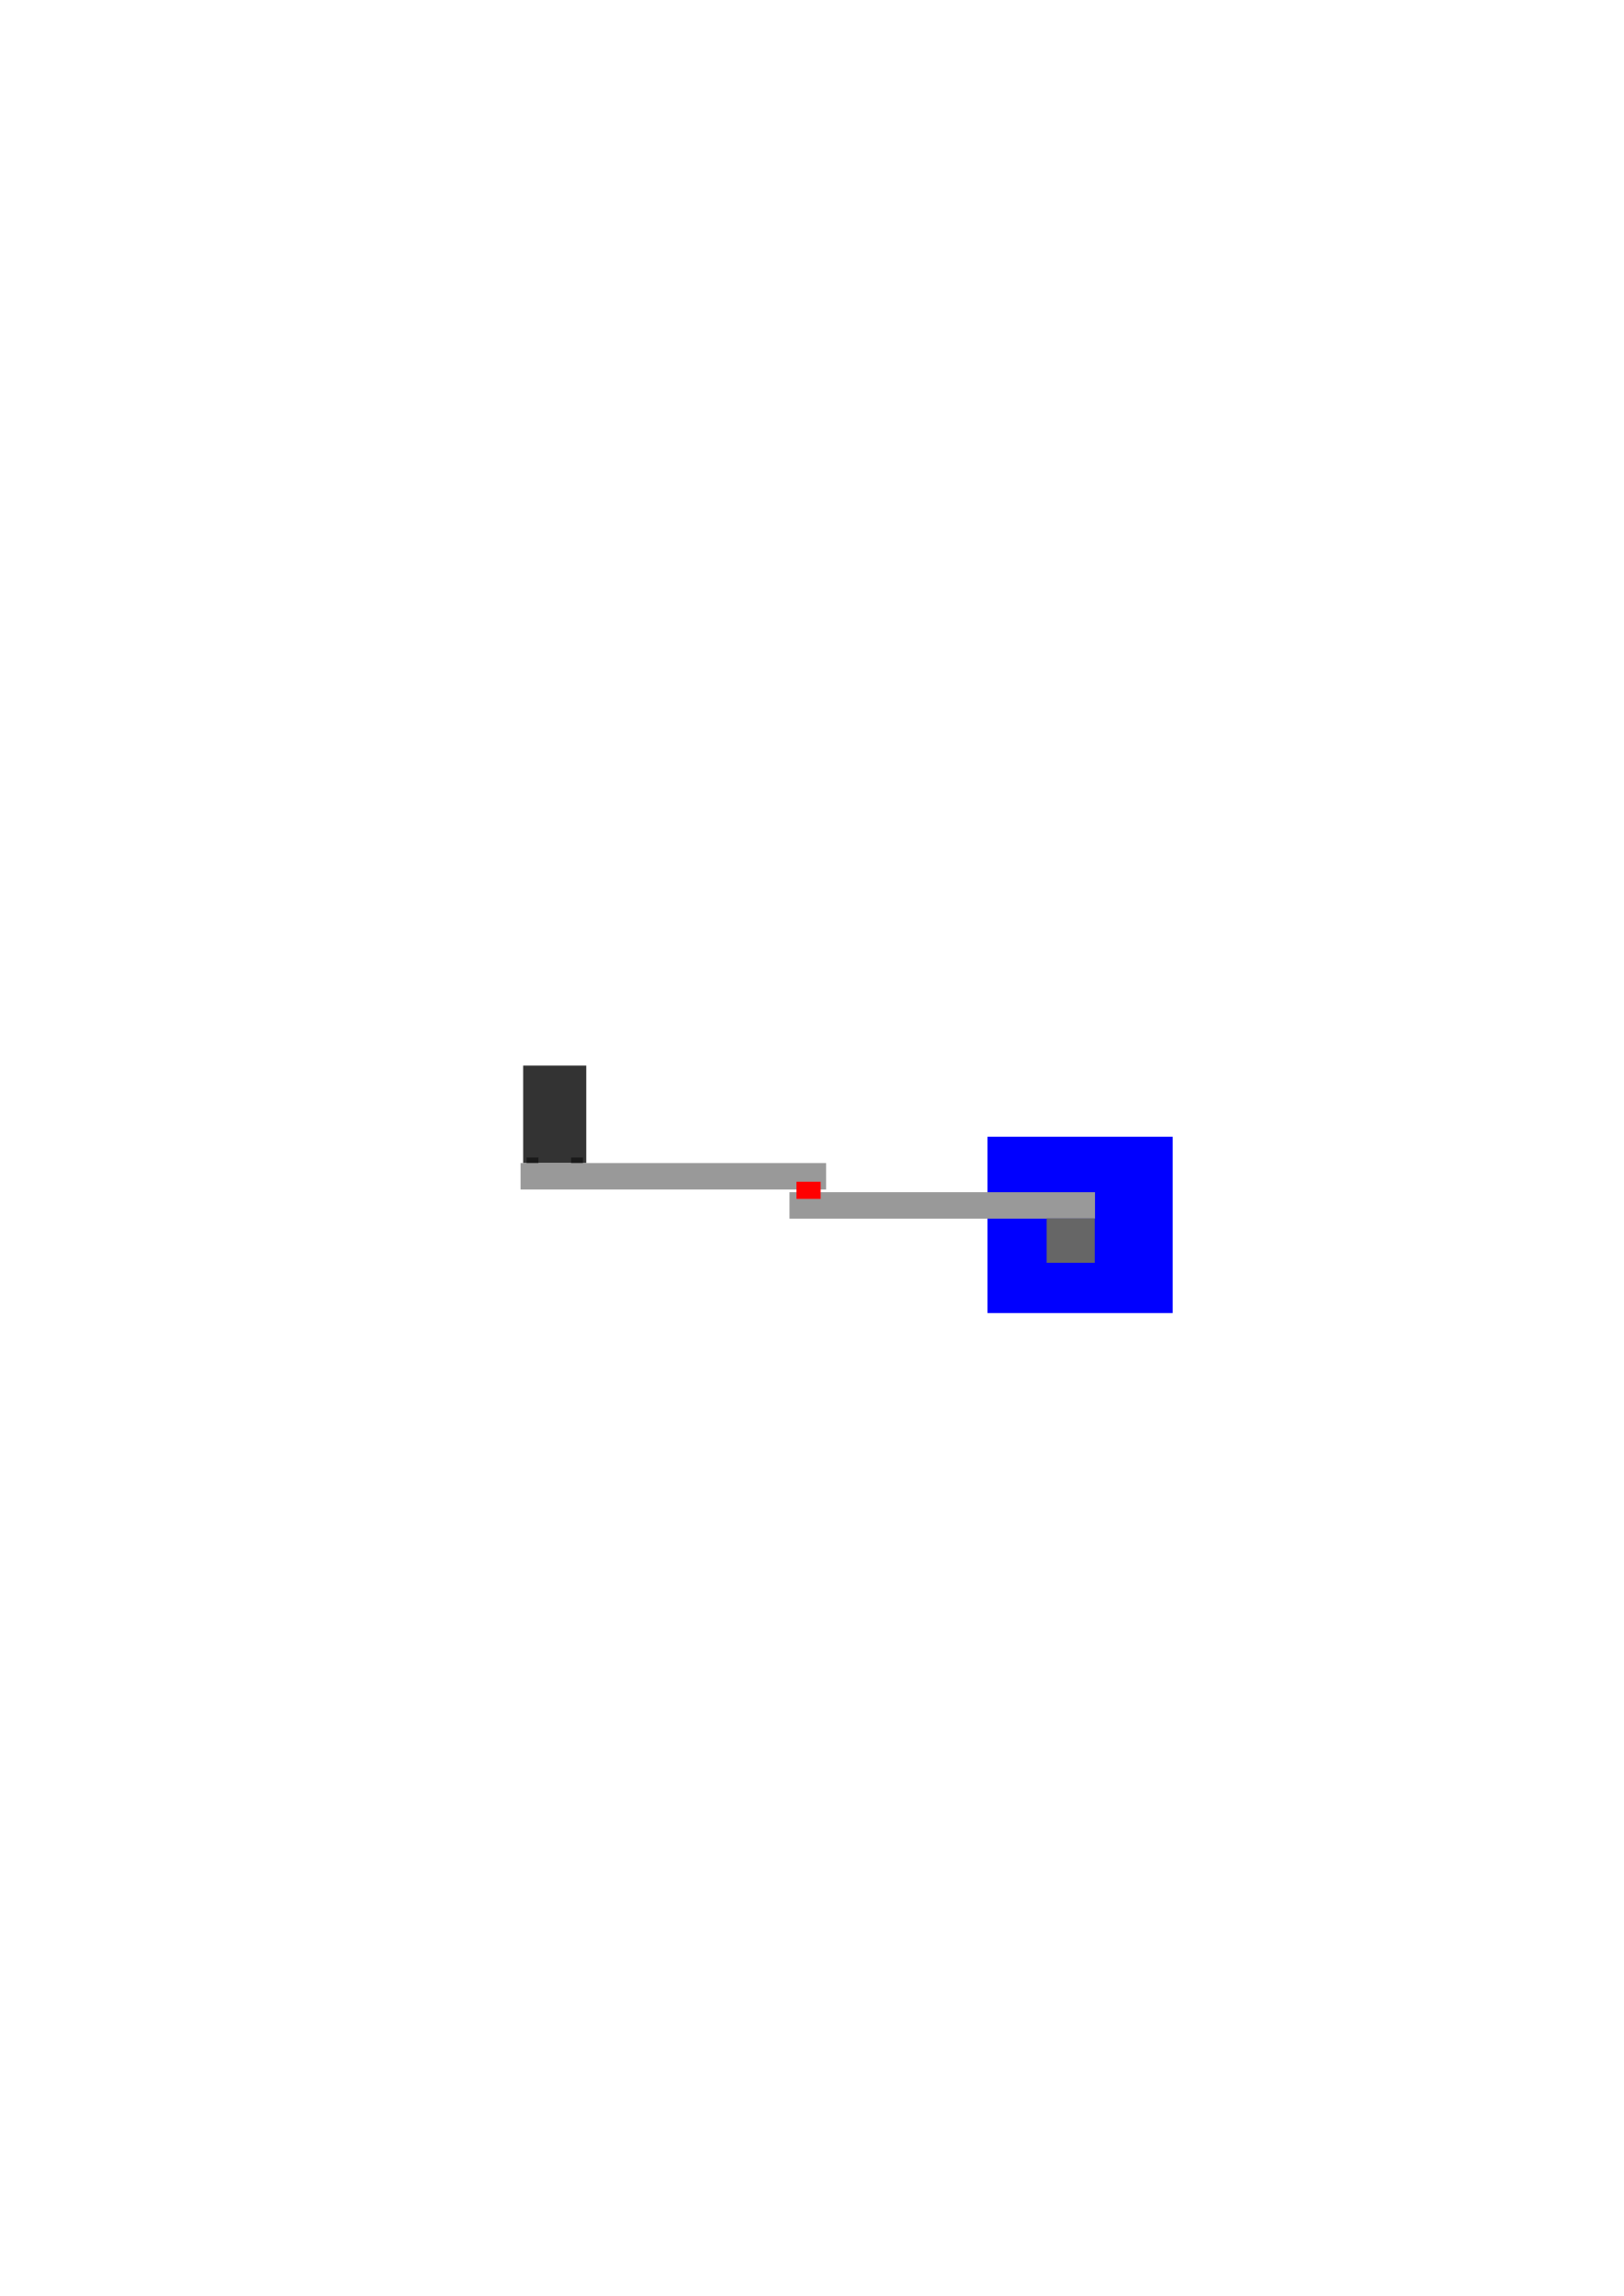
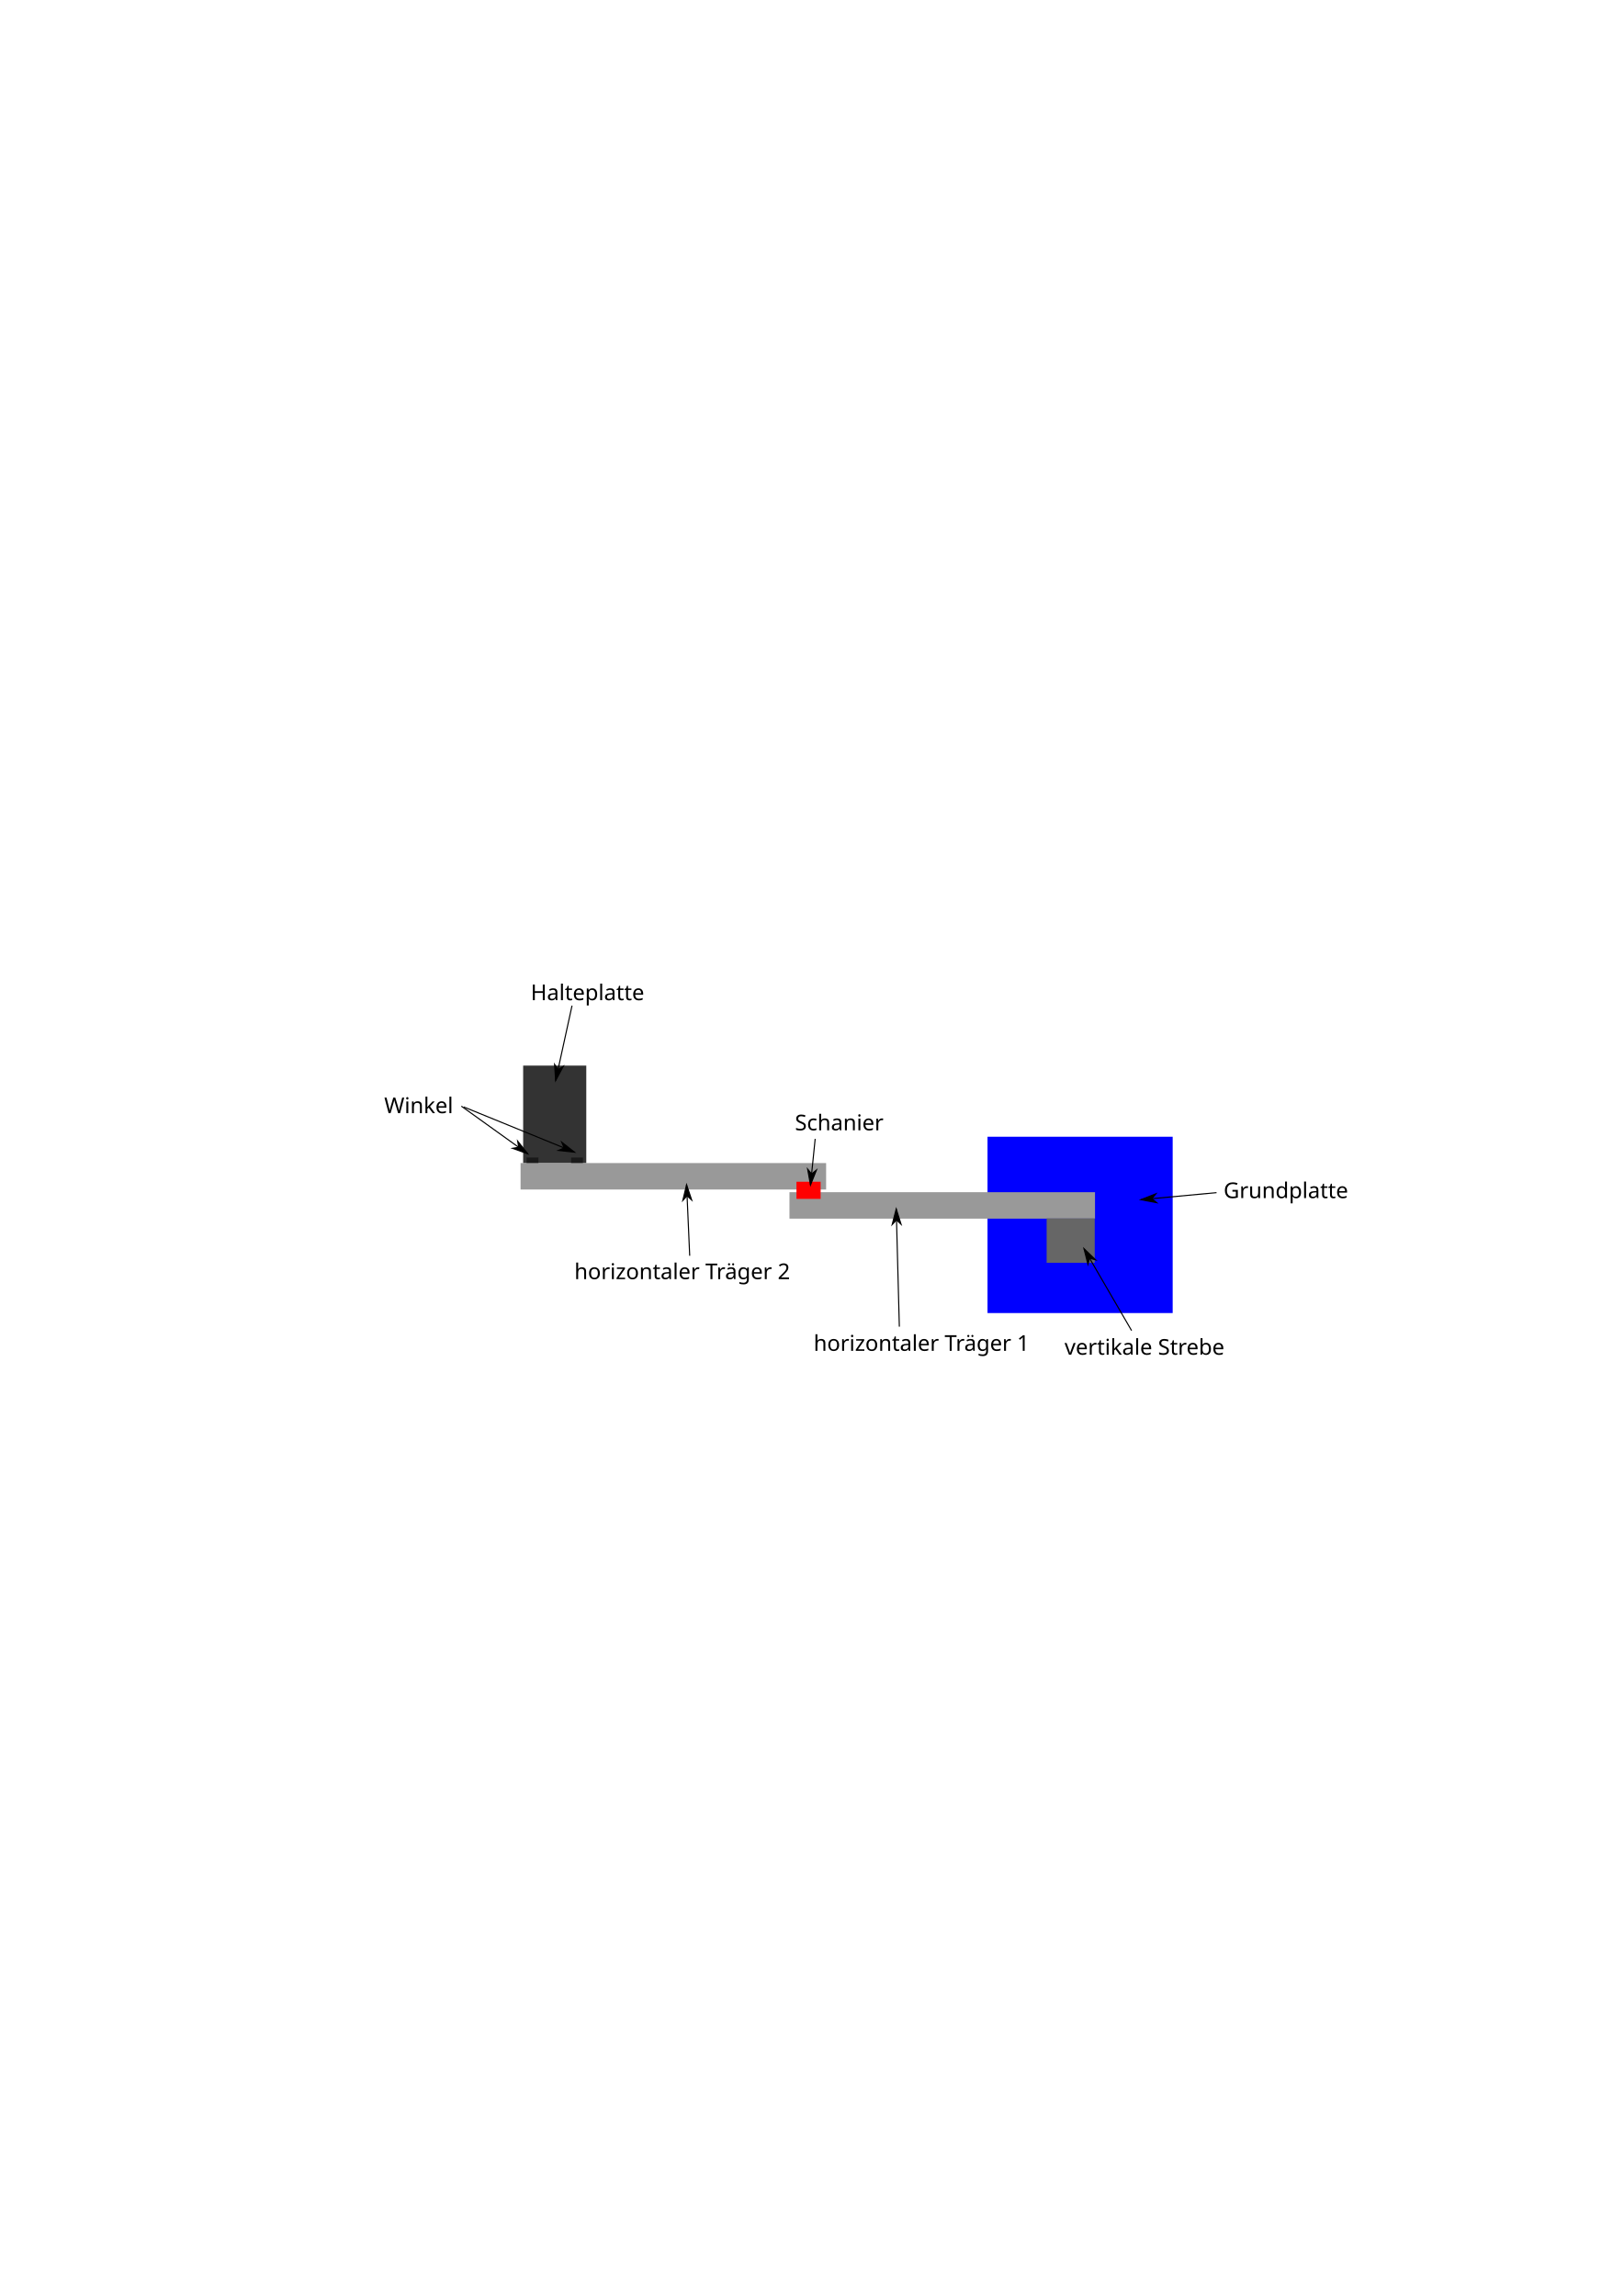
<svg xmlns="http://www.w3.org/2000/svg" width="210mm" height="297mm" viewBox="0 0 744.094 1052.362" id="svg2" version="1.1">
-   <defs id="defs4" />
+   <defs id="defs4">
+     <marker style="overflow:visible;" id="marker4983" refX="0.0" refY="0.0" orient="auto">
+       <path transform="scale(0.8) rotate(180) translate(12.5,0)" style="fill-rule:evenodd;stroke:#000000;stroke-width:1pt;stroke-opacity:1;fill:#000000;fill-opacity:1" d="M 0.0,0.0 L 5.0,-5.0 L -12.5,0.0 L 5.0,5.0 L 0.0,0.0 z " id="path4985" />
+     </marker>
+     <marker orient="auto" refY="0.0" refX="0.0" id="marker4889" style="overflow:visible;">
+       <path id="path4891" d="M 0.0,0.0 L 5.0,-5.0 L -12.5,0.0 L 5.0,5.0 L 0.0,0.0 z " style="fill-rule:evenodd;stroke:#000000;stroke-width:1pt;stroke-opacity:1;fill:#000000;fill-opacity:1" transform="scale(0.8) rotate(180) translate(12.5,0)" />
+     </marker>
+     <marker style="overflow:visible;" id="marker4801" refX="0.0" refY="0.0" orient="auto">
+       <path transform="scale(0.8) rotate(180) translate(12.5,0)" style="fill-rule:evenodd;stroke:#000000;stroke-width:1pt;stroke-opacity:1;fill:#000000;fill-opacity:1" d="M 0.0,0.0 L 5.0,-5.0 L -12.5,0.0 L 5.0,5.0 L 0.0,0.0 z " id="path4803" />
+     </marker>
+     <marker orient="auto" refY="0.0" refX="0.0" id="marker4719" style="overflow:visible;">
+       <path id="path4721" d="M 0.0,0.0 L 5.0,-5.0 L -12.5,0.0 L 5.0,5.0 L 0.0,0.0 z " style="fill-rule:evenodd;stroke:#000000;stroke-width:1pt;stroke-opacity:1;fill:#000000;fill-opacity:1" transform="scale(0.8) rotate(180) translate(12.5,0)" />
+     </marker>
+     <marker style="overflow:visible;" id="marker4643" refX="0.0" refY="0.0" orient="auto">
+       <path transform="scale(0.8) rotate(180) translate(12.5,0)" style="fill-rule:evenodd;stroke:#000000;stroke-width:1pt;stroke-opacity:1;fill:#000000;fill-opacity:1" d="M 0.0,0.0 L 5.0,-5.0 L -12.5,0.0 L 5.0,5.0 L 0.0,0.0 z " id="path4645" />
+     </marker>
+     <marker orient="auto" refY="0.0" refX="0.0" id="marker4573" style="overflow:visible;">
+       <path id="path4575" d="M 0.0,0.0 L 5.0,-5.0 L -12.5,0.0 L 5.0,5.0 L 0.0,0.0 z " style="fill-rule:evenodd;stroke:#000000;stroke-width:1pt;stroke-opacity:1;fill:#000000;fill-opacity:1" transform="scale(0.8) rotate(180) translate(12.5,0)" />
+     </marker>
+     <marker style="overflow:visible;" id="marker4509" refX="0.0" refY="0.0" orient="auto">
+       <path transform="scale(0.8) rotate(180) translate(12.5,0)" style="fill-rule:evenodd;stroke:#000000;stroke-width:1pt;stroke-opacity:1;fill:#000000;fill-opacity:1" d="M 0.0,0.0 L 5.0,-5.0 L -12.5,0.0 L 5.0,5.0 L 0.0,0.0 z " id="path4511" />
+     </marker>
+     <marker orient="auto" refY="0.0" refX="0.0" id="Arrow1Lend" style="overflow:visible;">
+       <path id="path4200" d="M 0.0,0.0 L 5.0,-5.0 L -12.5,0.0 L 5.0,5.0 L 0.0,0.0 z " style="fill-rule:evenodd;stroke:#000000;stroke-width:1pt;stroke-opacity:1;fill:#000000;fill-opacity:1" transform="scale(0.8) rotate(180) translate(12.5,0)" />
+     </marker>
+   </defs>
  <g id="layer1">
    <rect style="fill:#0000ff;fill-rule:evenodd;stroke:none;stroke-width:1px;stroke-linecap:butt;stroke-linejoin:miter;stroke-opacity:1" id="rect3336" width="84.853" height="80.812" x="452.548" y="521.022" />
    <rect style="fill:#999999" id="rect3338" width="140.024" height="12.122" x="361.787" y="546.439" />
    <rect style="fill:#999999" id="rect3338-6" width="140.024" height="12.122" x="238.559" y="533.087" />
    <rect style="fill:#ff0000" id="rect3357" width="11.071" height="7.857" x="365" y="541.648" />
    <rect style="fill:#333333" id="rect3359" width="28.929" height="44.643" x="239.747" y="488.412" />
    <rect style="fill:#1a1a1a" id="rect3361" width="5.43" height="2.525" x="241.318" y="530.529" />
    <rect style="fill:#1a1a1a" id="rect3361-2" width="5.43" height="2.525" x="261.711" y="530.529" />
    <rect style="fill:#666666;stroke:none" id="rect4205" width="22.038" height="20.357" x="479.643" y="558.434" />
+     <text xml:space="preserve" style="font-style:normal;font-weight:normal;font-size:10px;line-height:125%;font-family:sans-serif;letter-spacing:0px;word-spacing:0px;fill:#000000;fill-opacity:1;stroke:none;stroke-width:1px;stroke-linecap:butt;stroke-linejoin:miter;stroke-opacity:1;" x="560.714" y="549.148" id="text3349">
+       <tspan id="tspan3351" x="560.714" y="549.148">Grundplatte</tspan>
+     </text>
+     <text xml:space="preserve" style="font-style:normal;font-weight:normal;font-size:10px;line-height:125%;font-family:sans-serif;letter-spacing:0px;word-spacing:0px;fill:#000000;fill-opacity:1;stroke:none;stroke-width:1px;stroke-linecap:butt;stroke-linejoin:miter;stroke-opacity:1" x="487.857" y="620.934" id="text3353">
+       <tspan id="tspan3355" x="487.857" y="620.934">vertikale Strebe</tspan>
+     </text>
+     <text xml:space="preserve" style="font-style:normal;font-weight:normal;font-size:10px;line-height:125%;font-family:sans-serif;letter-spacing:0px;word-spacing:0px;fill:#000000;fill-opacity:1;stroke:none;stroke-width:1px;stroke-linecap:butt;stroke-linejoin:miter;stroke-opacity:1" x="372.857" y="619.148" id="text3357">
+       <tspan id="tspan3359" x="372.857" y="619.148">horizontaler Träger 1</tspan>
+     </text>
+     <text xml:space="preserve" style="font-style:normal;font-weight:normal;font-size:10px;line-height:125%;font-family:sans-serif;letter-spacing:0px;word-spacing:0px;fill:#000000;fill-opacity:1;stroke:none;stroke-width:1px;stroke-linecap:butt;stroke-linejoin:miter;stroke-opacity:1" x="263.214" y="586.291" id="text3361">
+       <tspan id="tspan3363" x="263.214" y="586.291">horizontaler Träger 2</tspan>
+     </text>
+     <text xml:space="preserve" style="font-style:normal;font-weight:normal;font-size:10px;line-height:125%;font-family:sans-serif;letter-spacing:0px;word-spacing:0px;fill:#000000;fill-opacity:1;stroke:none;stroke-width:1px;stroke-linecap:butt;stroke-linejoin:miter;stroke-opacity:1" x="364.286" y="518.076" id="text3365">
+       <tspan id="tspan3367" x="364.286" y="518.076">Schanier</tspan>
+     </text>
+     <text xml:space="preserve" style="font-style:normal;font-weight:normal;font-size:10px;line-height:125%;font-family:sans-serif;letter-spacing:0px;word-spacing:0px;fill:#000000;fill-opacity:1;stroke:none;stroke-width:1px;stroke-linecap:butt;stroke-linejoin:miter;stroke-opacity:1" x="243.214" y="458.434" id="text3369">
+       <tspan id="tspan3371" x="243.214" y="458.434">Halteplatte</tspan>
+     </text>
+     <text xml:space="preserve" style="font-style:normal;font-weight:normal;font-size:10px;line-height:125%;font-family:sans-serif;letter-spacing:0px;word-spacing:0px;fill:#000000;fill-opacity:1;stroke:none;stroke-width:1px;stroke-linecap:butt;stroke-linejoin:miter;stroke-opacity:1" x="176.071" y="510.219" id="text3373">
+       <tspan id="tspan3375" x="176.071" y="510.219">Winkel</tspan>
+     </text>
+     <path style="fill:none;fill-rule:evenodd;stroke:#000000;stroke-width:0.5;stroke-linecap:butt;stroke-linejoin:miter;stroke-opacity:1;marker-end:url(#Arrow1Lend);stroke-miterlimit:4;stroke-dasharray:none" d="m 262.143,460.934 -7.5,34.286" id="path3377" />
+     <path style="fill:none;fill-rule:evenodd;stroke:#000000;stroke-width:0.5;stroke-linecap:butt;stroke-linejoin:miter;stroke-opacity:1;marker-end:url(#marker4643);stroke-miterlimit:4;stroke-dasharray:none" d="m 211.429,507.005 30.357,21.786" id="path3379" />
+     <path style="fill:none;fill-rule:evenodd;stroke:#000000;stroke-width:0.5;stroke-linecap:butt;stroke-linejoin:miter;stroke-opacity:1;marker-end:url(#marker4573);stroke-miterlimit:4;stroke-dasharray:none" d="m 212.5,507.362 50.714,20.714" id="path3381" />
+     <path style="fill:none;fill-rule:evenodd;stroke:#000000;stroke-width:0.5;stroke-linecap:butt;stroke-linejoin:miter;stroke-opacity:1;marker-end:url(#marker4509);stroke-miterlimit:4;stroke-dasharray:none" d="m 373.571,522.005 -2.143,21.071" id="path3383" />
+     <path style="fill:none;fill-rule:evenodd;stroke:#000000;stroke-width:0.5;stroke-linecap:butt;stroke-linejoin:miter;stroke-opacity:1;marker-end:url(#marker4719);stroke-miterlimit:4;stroke-dasharray:none" d="m 316.071,575.576 -1.429,-32.5" id="path3385" />
+     <path style="fill:none;fill-rule:evenodd;stroke:#000000;stroke-width:0.5;stroke-linecap:butt;stroke-linejoin:miter;stroke-opacity:1;marker-end:url(#marker4801);stroke-miterlimit:4;stroke-dasharray:none" d="m 412.143,608.076 -1.429,-53.929" id="path3387" />
+     <path style="fill:none;fill-rule:evenodd;stroke:#000000;stroke-width:0.5;stroke-linecap:butt;stroke-linejoin:miter;stroke-opacity:1;marker-end:url(#marker4889);stroke-miterlimit:4;stroke-dasharray:none" d="m 518.571,609.862 -21.786,-37.5" id="path3389" />
+     <path style="fill:none;fill-rule:evenodd;stroke:#000000;stroke-width:0.5;stroke-linecap:butt;stroke-linejoin:miter;stroke-opacity:1;marker-end:url(#marker4983);stroke-miterlimit:4;stroke-dasharray:none" d="m 557.5,546.648 -34.643,3.214" id="path3391" />
  </g>
</svg>
